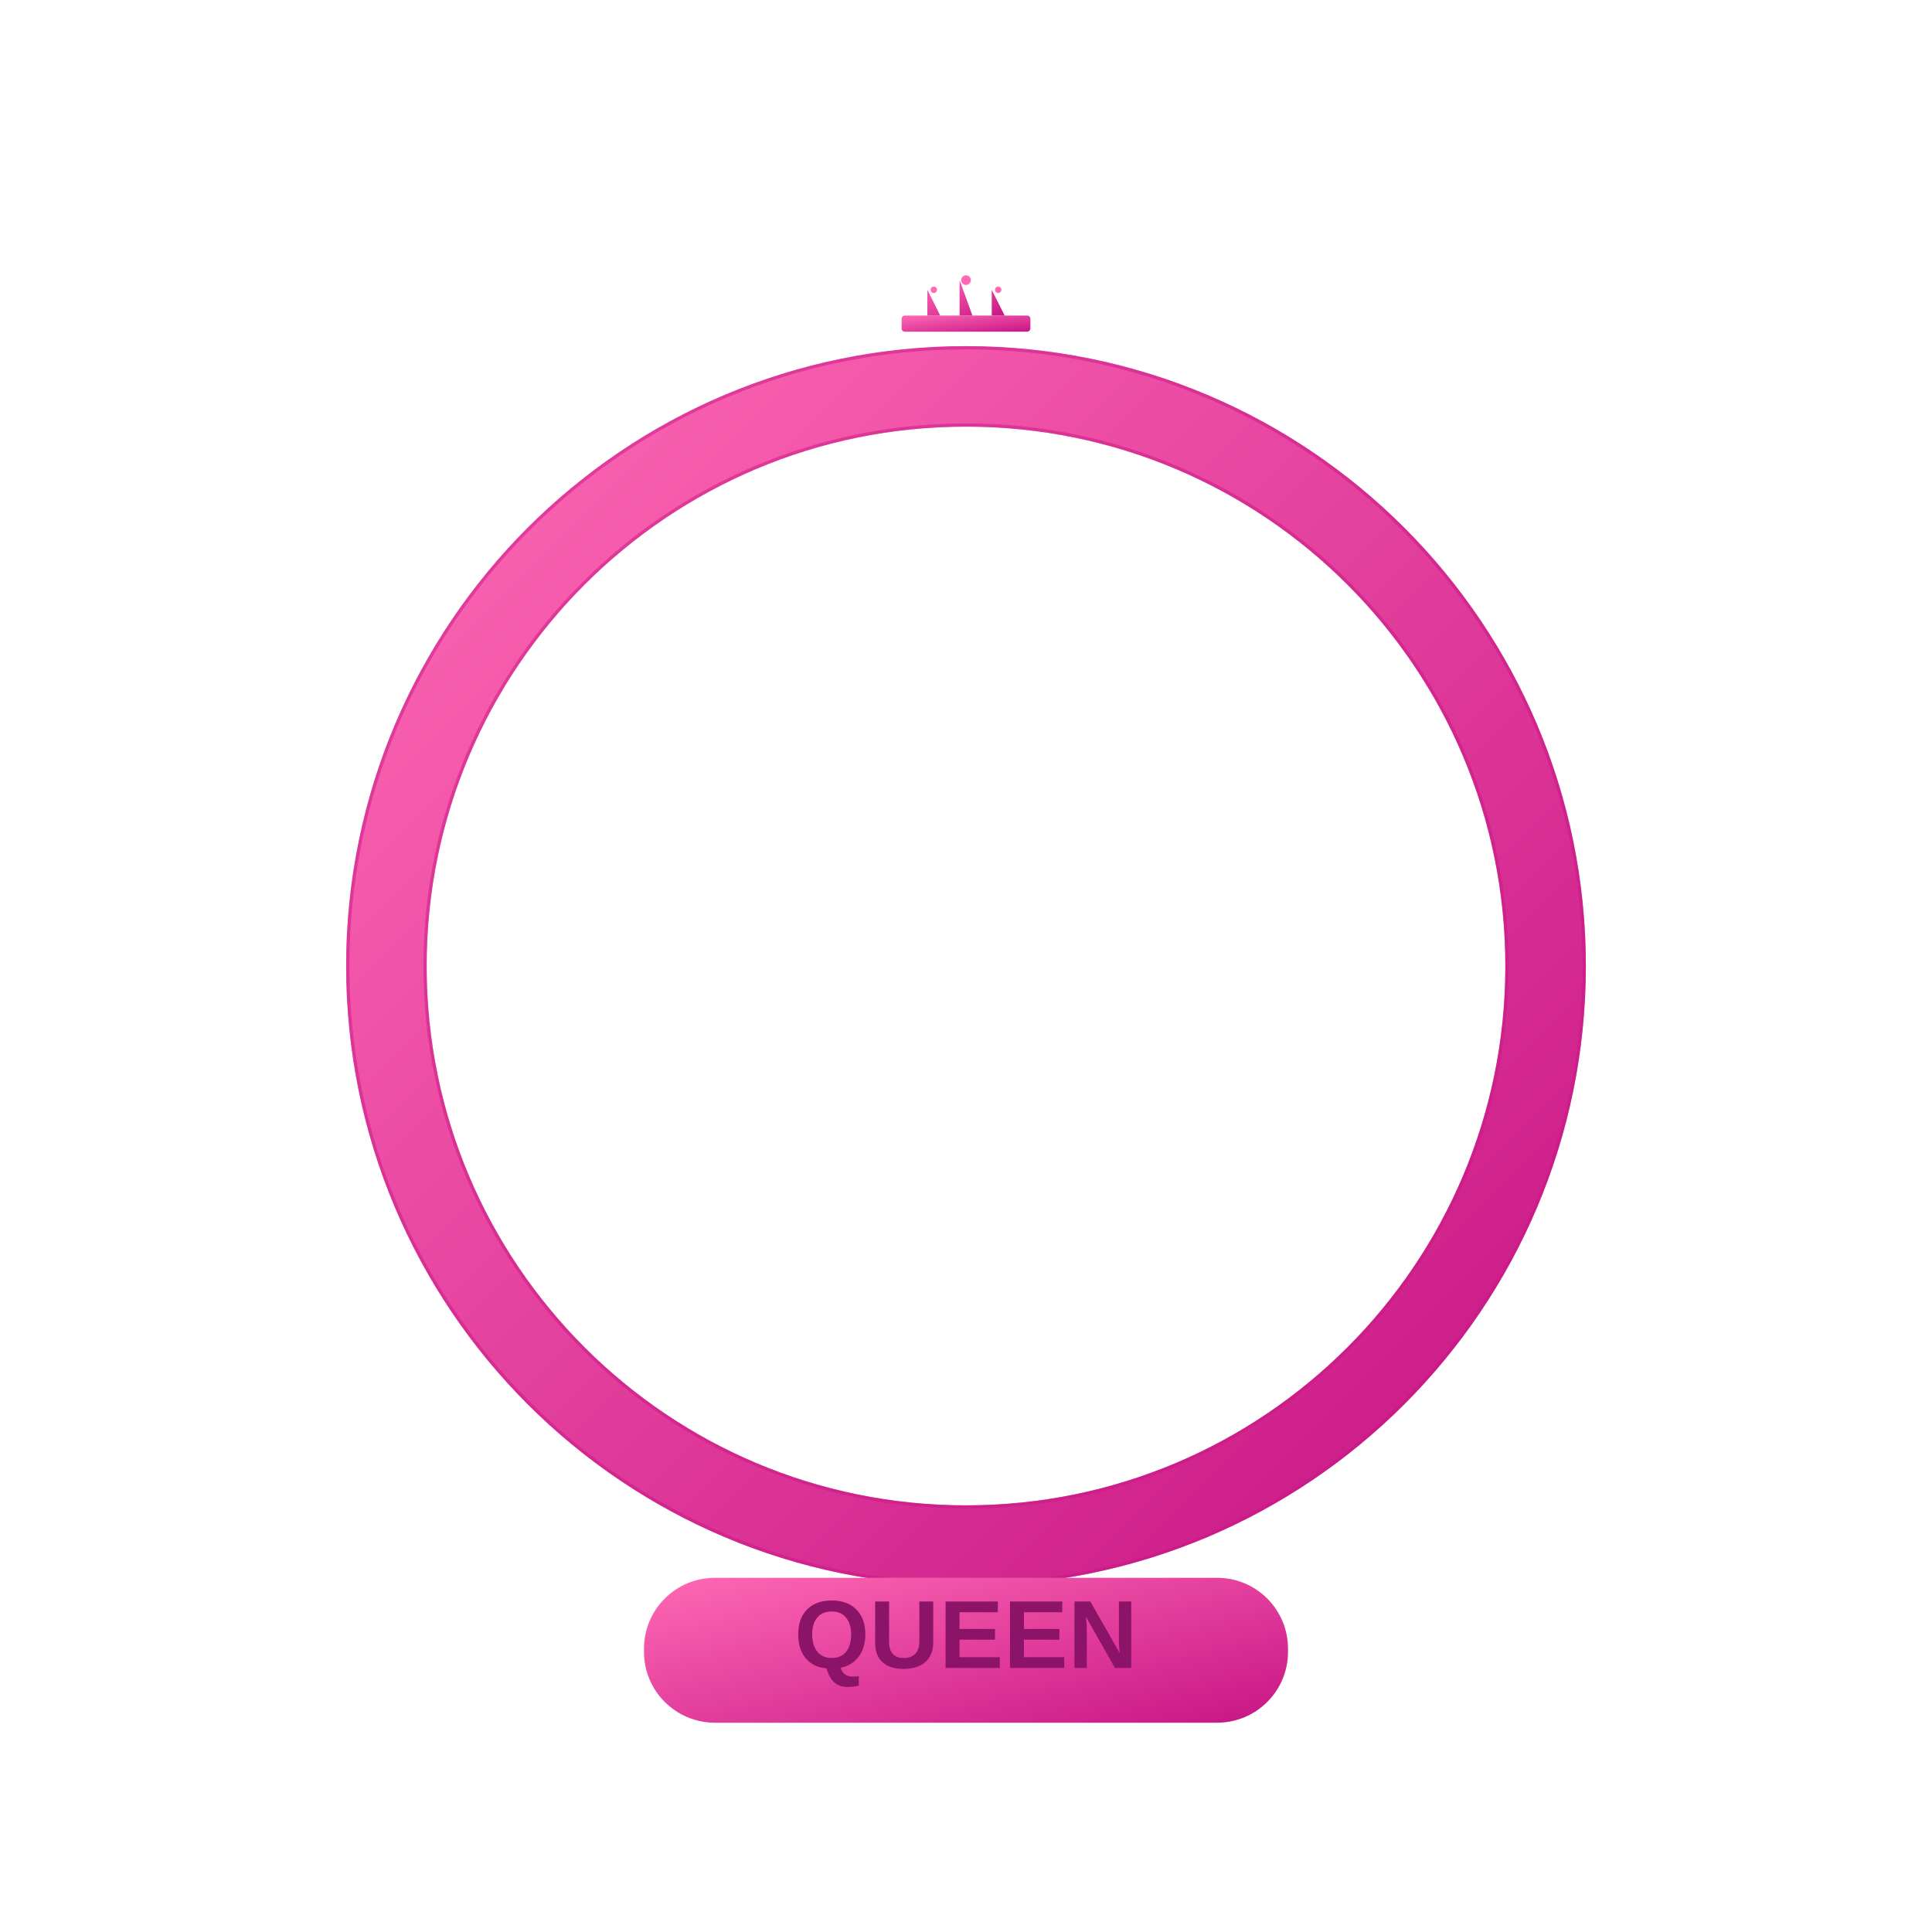
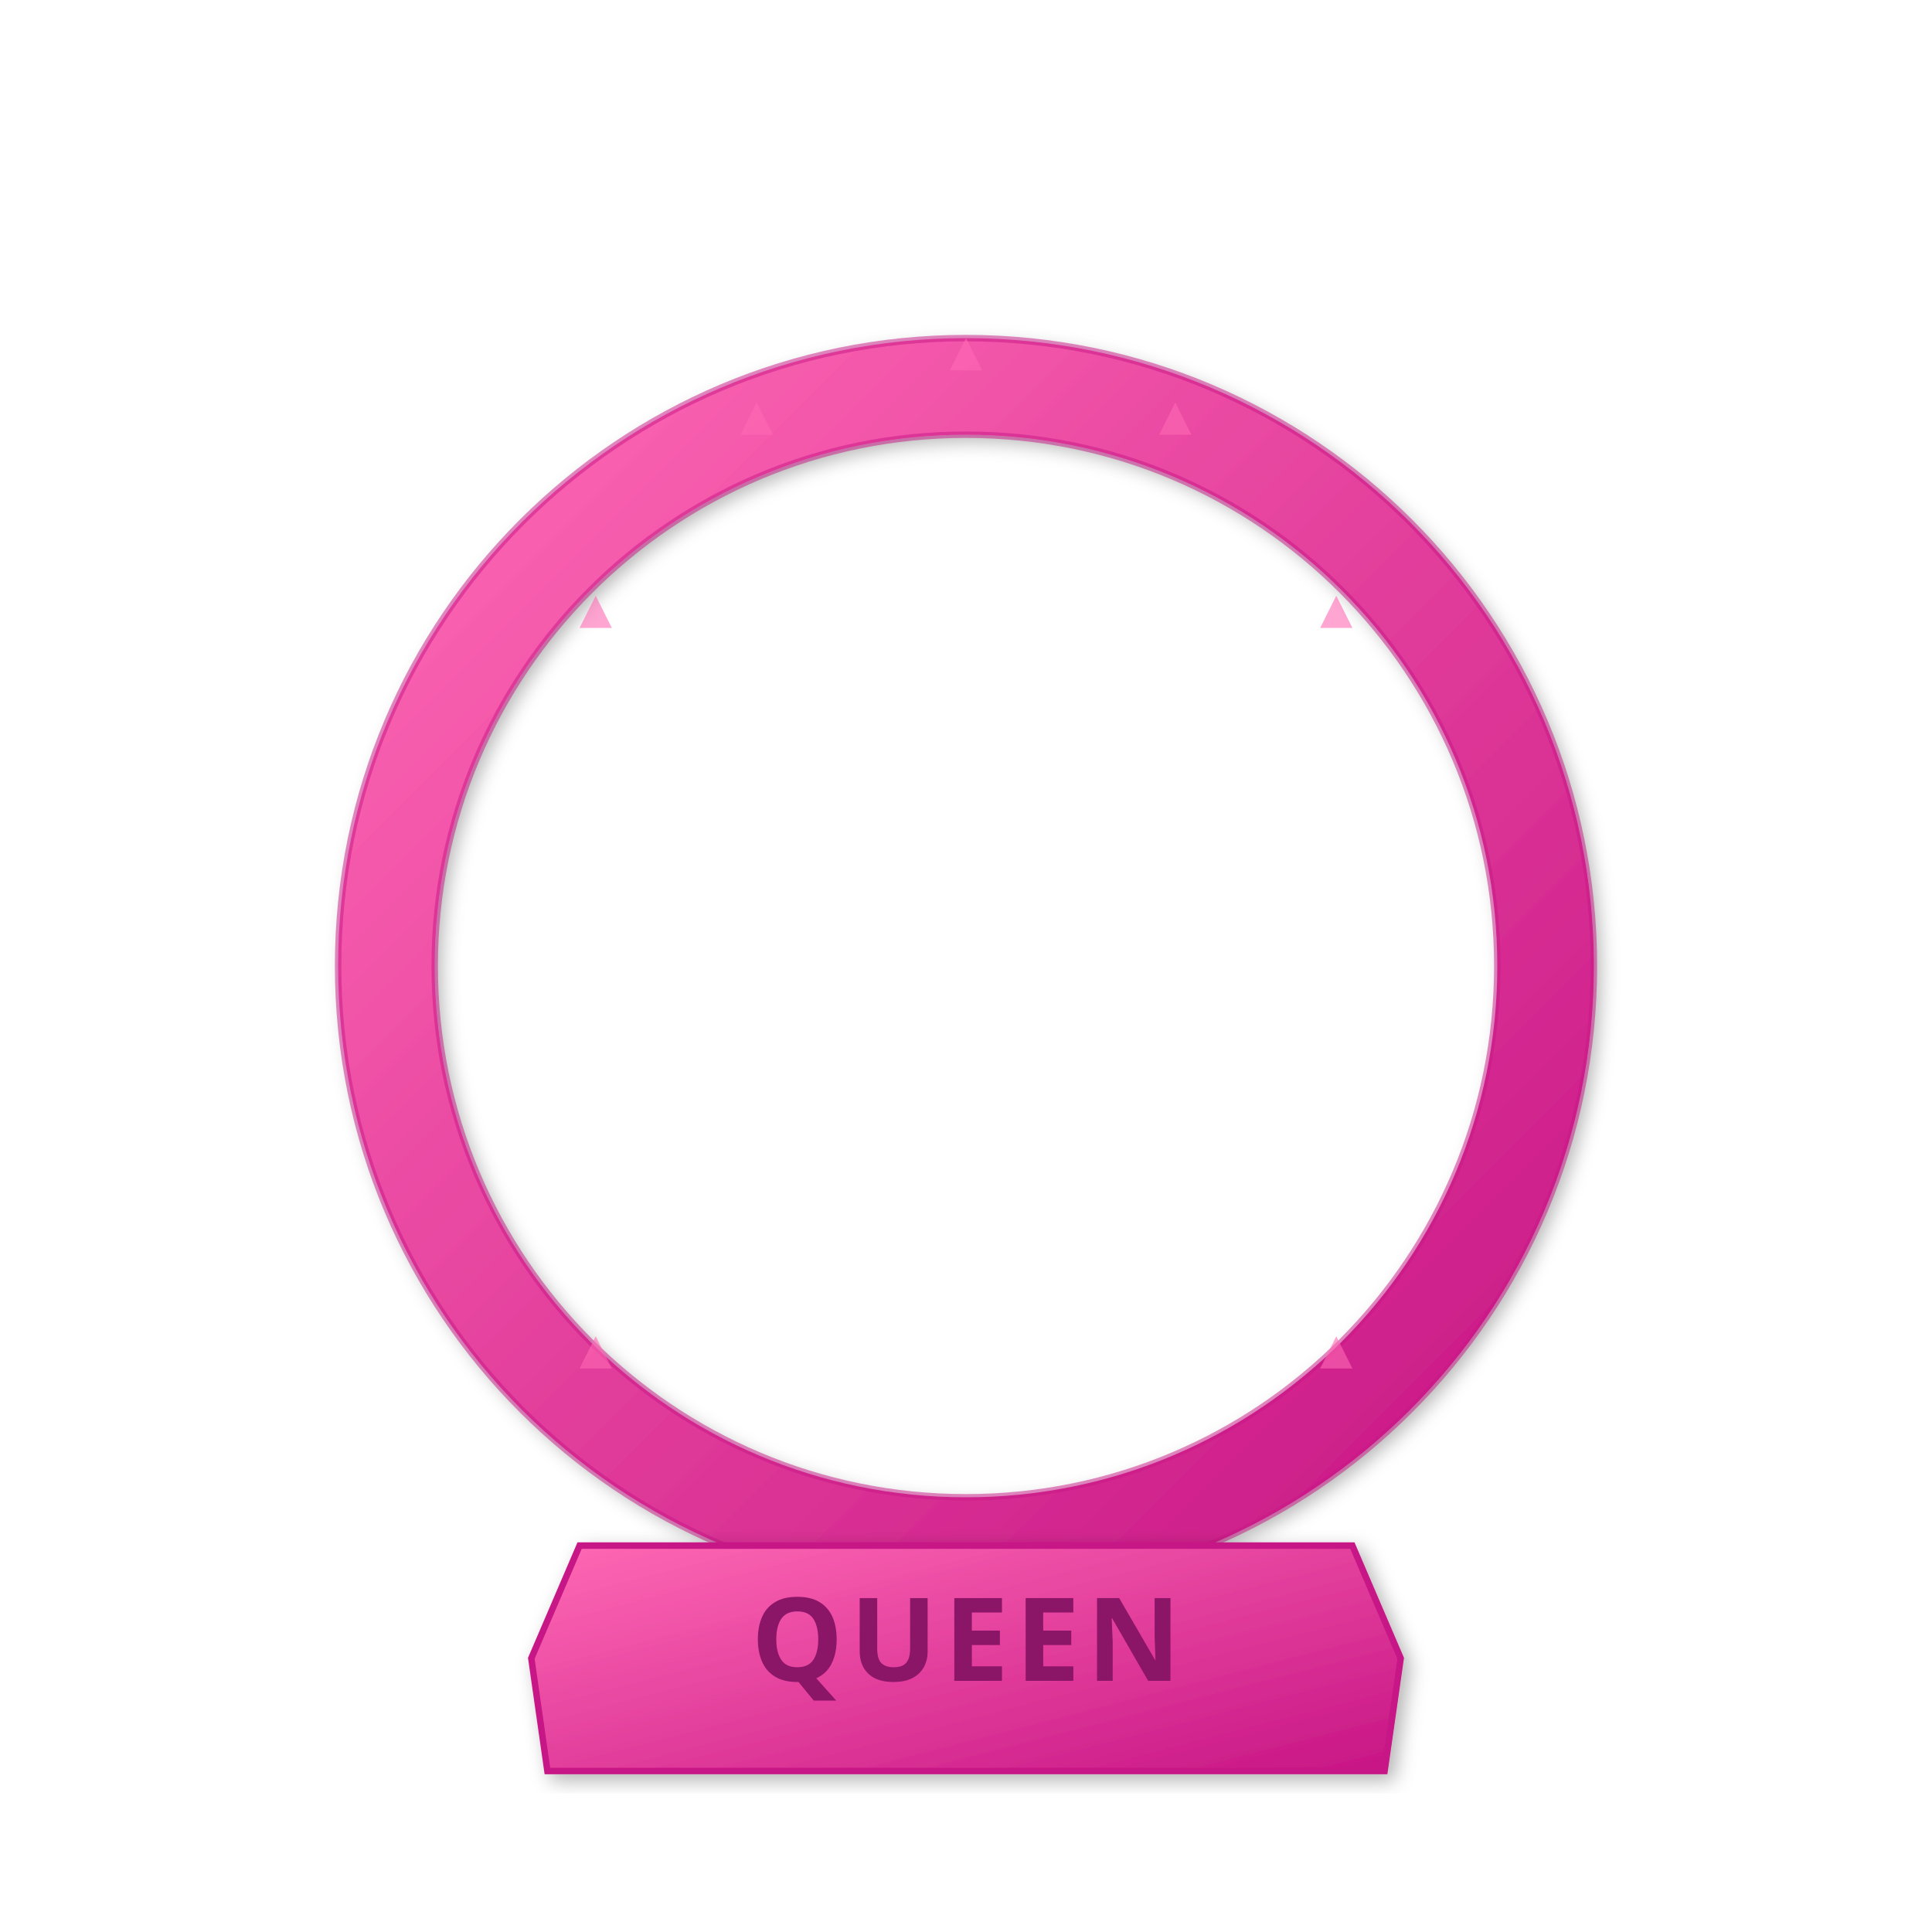
<svg xmlns="http://www.w3.org/2000/svg" width="600" height="600" viewBox="0 0 600 600" fill="none">
  <defs>
    <linearGradient id="queenGrad" x1="0" y1="0" x2="1" y2="1">
      <stop offset="0%" stop-color="#ff69b4" />
      <stop offset="100%" stop-color="#c71585" />
    </linearGradient>
+     <filter id="shadow">
+       <feDropShadow dx="2" dy="2" stdDeviation="3" flood-opacity="0.3" />
+     </filter>
  </defs>
-   <circle cx="300" cy="300" r="180" fill="none" stroke="url(#queenGrad)" stroke-width="25" />
-   <circle cx="300" cy="300" r="192" fill="none" stroke="#c71585" stroke-width="1" opacity="0.5" />
-   <circle cx="300" cy="300" r="168" fill="none" stroke="#c71585" stroke-width="1" opacity="0.5" />
-   <g>
-     <rect x="280" y="98" width="40" height="5" fill="url(#queenGrad)" rx="1" />
-     <path d="M288,98 L288,90 L292,98 M298,98 L298,87 L302,98 M308,98 L308,90 L312,98" fill="url(#queenGrad)" />
-     <circle cx="290" cy="90" r="1" fill="#ff69b4" />
-     <circle cx="300" cy="87" r="1.5" fill="#ff69b4" />
-     <circle cx="310" cy="90" r="1" fill="#ff69b4" />
+   <circle cx="300" cy="300" r="180" fill="none" stroke="url(#queenGrad)" stroke-width="30" filter="url(#shadow)" />
+   <circle cx="300" cy="300" r="195" fill="none" stroke="#c71585" stroke-width="2" opacity="0.5" />
+   <circle cx="300" cy="300" r="165" fill="none" stroke="#c71585" stroke-width="2" opacity="0.5" />
+   <g opacity="0.6">
+     <path d="M300,105 L305,115 L295,115 Z" fill="#ff69b4" />
+     <path d="M235,125 L240,135 L230,135 Z" fill="#ff69b4" />
+     <path d="M365,125 L370,135 L360,135 Z" fill="#ff69b4" />
+     <path d="M185,185 L190,195 L180,195 Z" fill="#ff69b4" />
+     <path d="M415,185 L420,195 L410,195 Z" fill="#ff69b4" />
+     <path d="M185,415 L190,425 L180,425 Z" fill="#ff69b4" />
+     <path d="M415,415 L420,425 L410,425 Z" fill="#ff69b4" />
  </g>
-   <g>
-     <rect x="200" y="490" width="200" height="45" rx="22" fill="url(#queenGrad)" />
-     <text x="300" y="518" text-anchor="middle" fill="#8b1468" font-size="30" font-family="Arial" font-weight="bold">QUEEN</text>
+   <g filter="url(#shadow)">
+     <path d="M180,480 L420,480 L435,515 L430,550 L170,550 L165,515 Z" fill="url(#queenGrad)" stroke="#c71585" stroke-width="2" />
+     <text x="300" y="522" text-anchor="middle" fill="#8b1468" font-size="36" font-family="Arial Black" font-weight="bold" letter-spacing="2">QUEEN</text>
  </g>
</svg>
